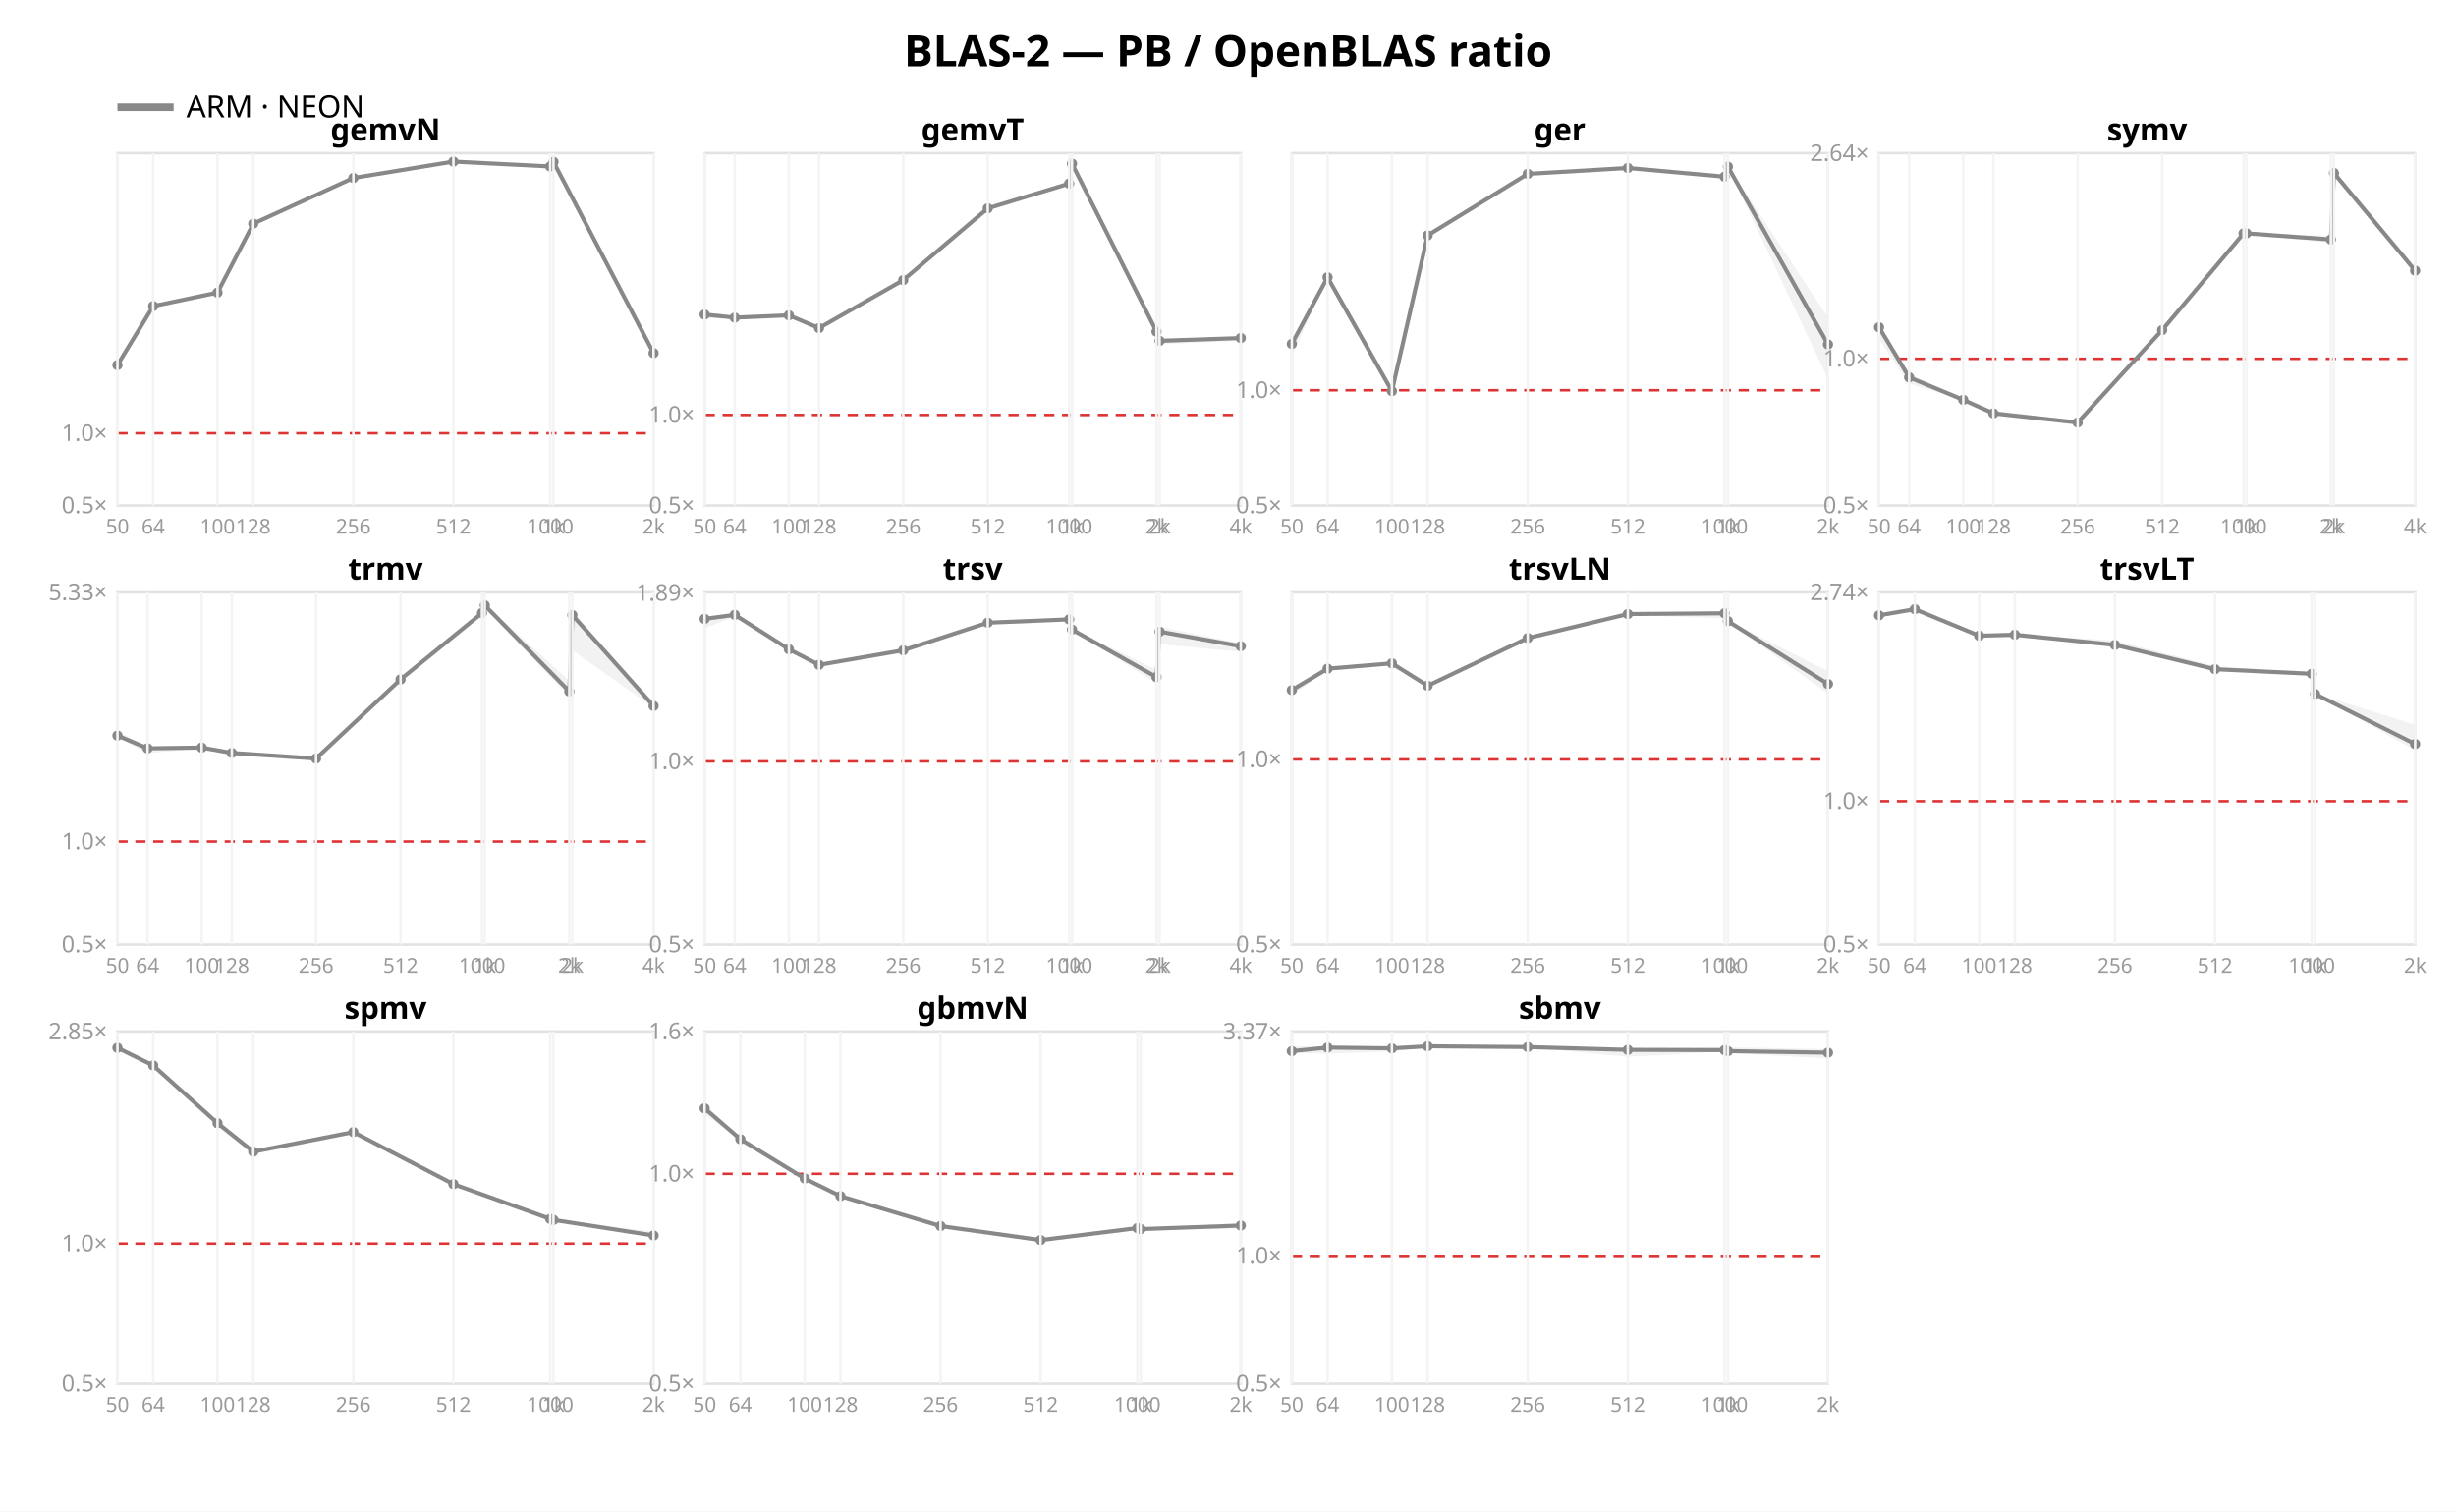
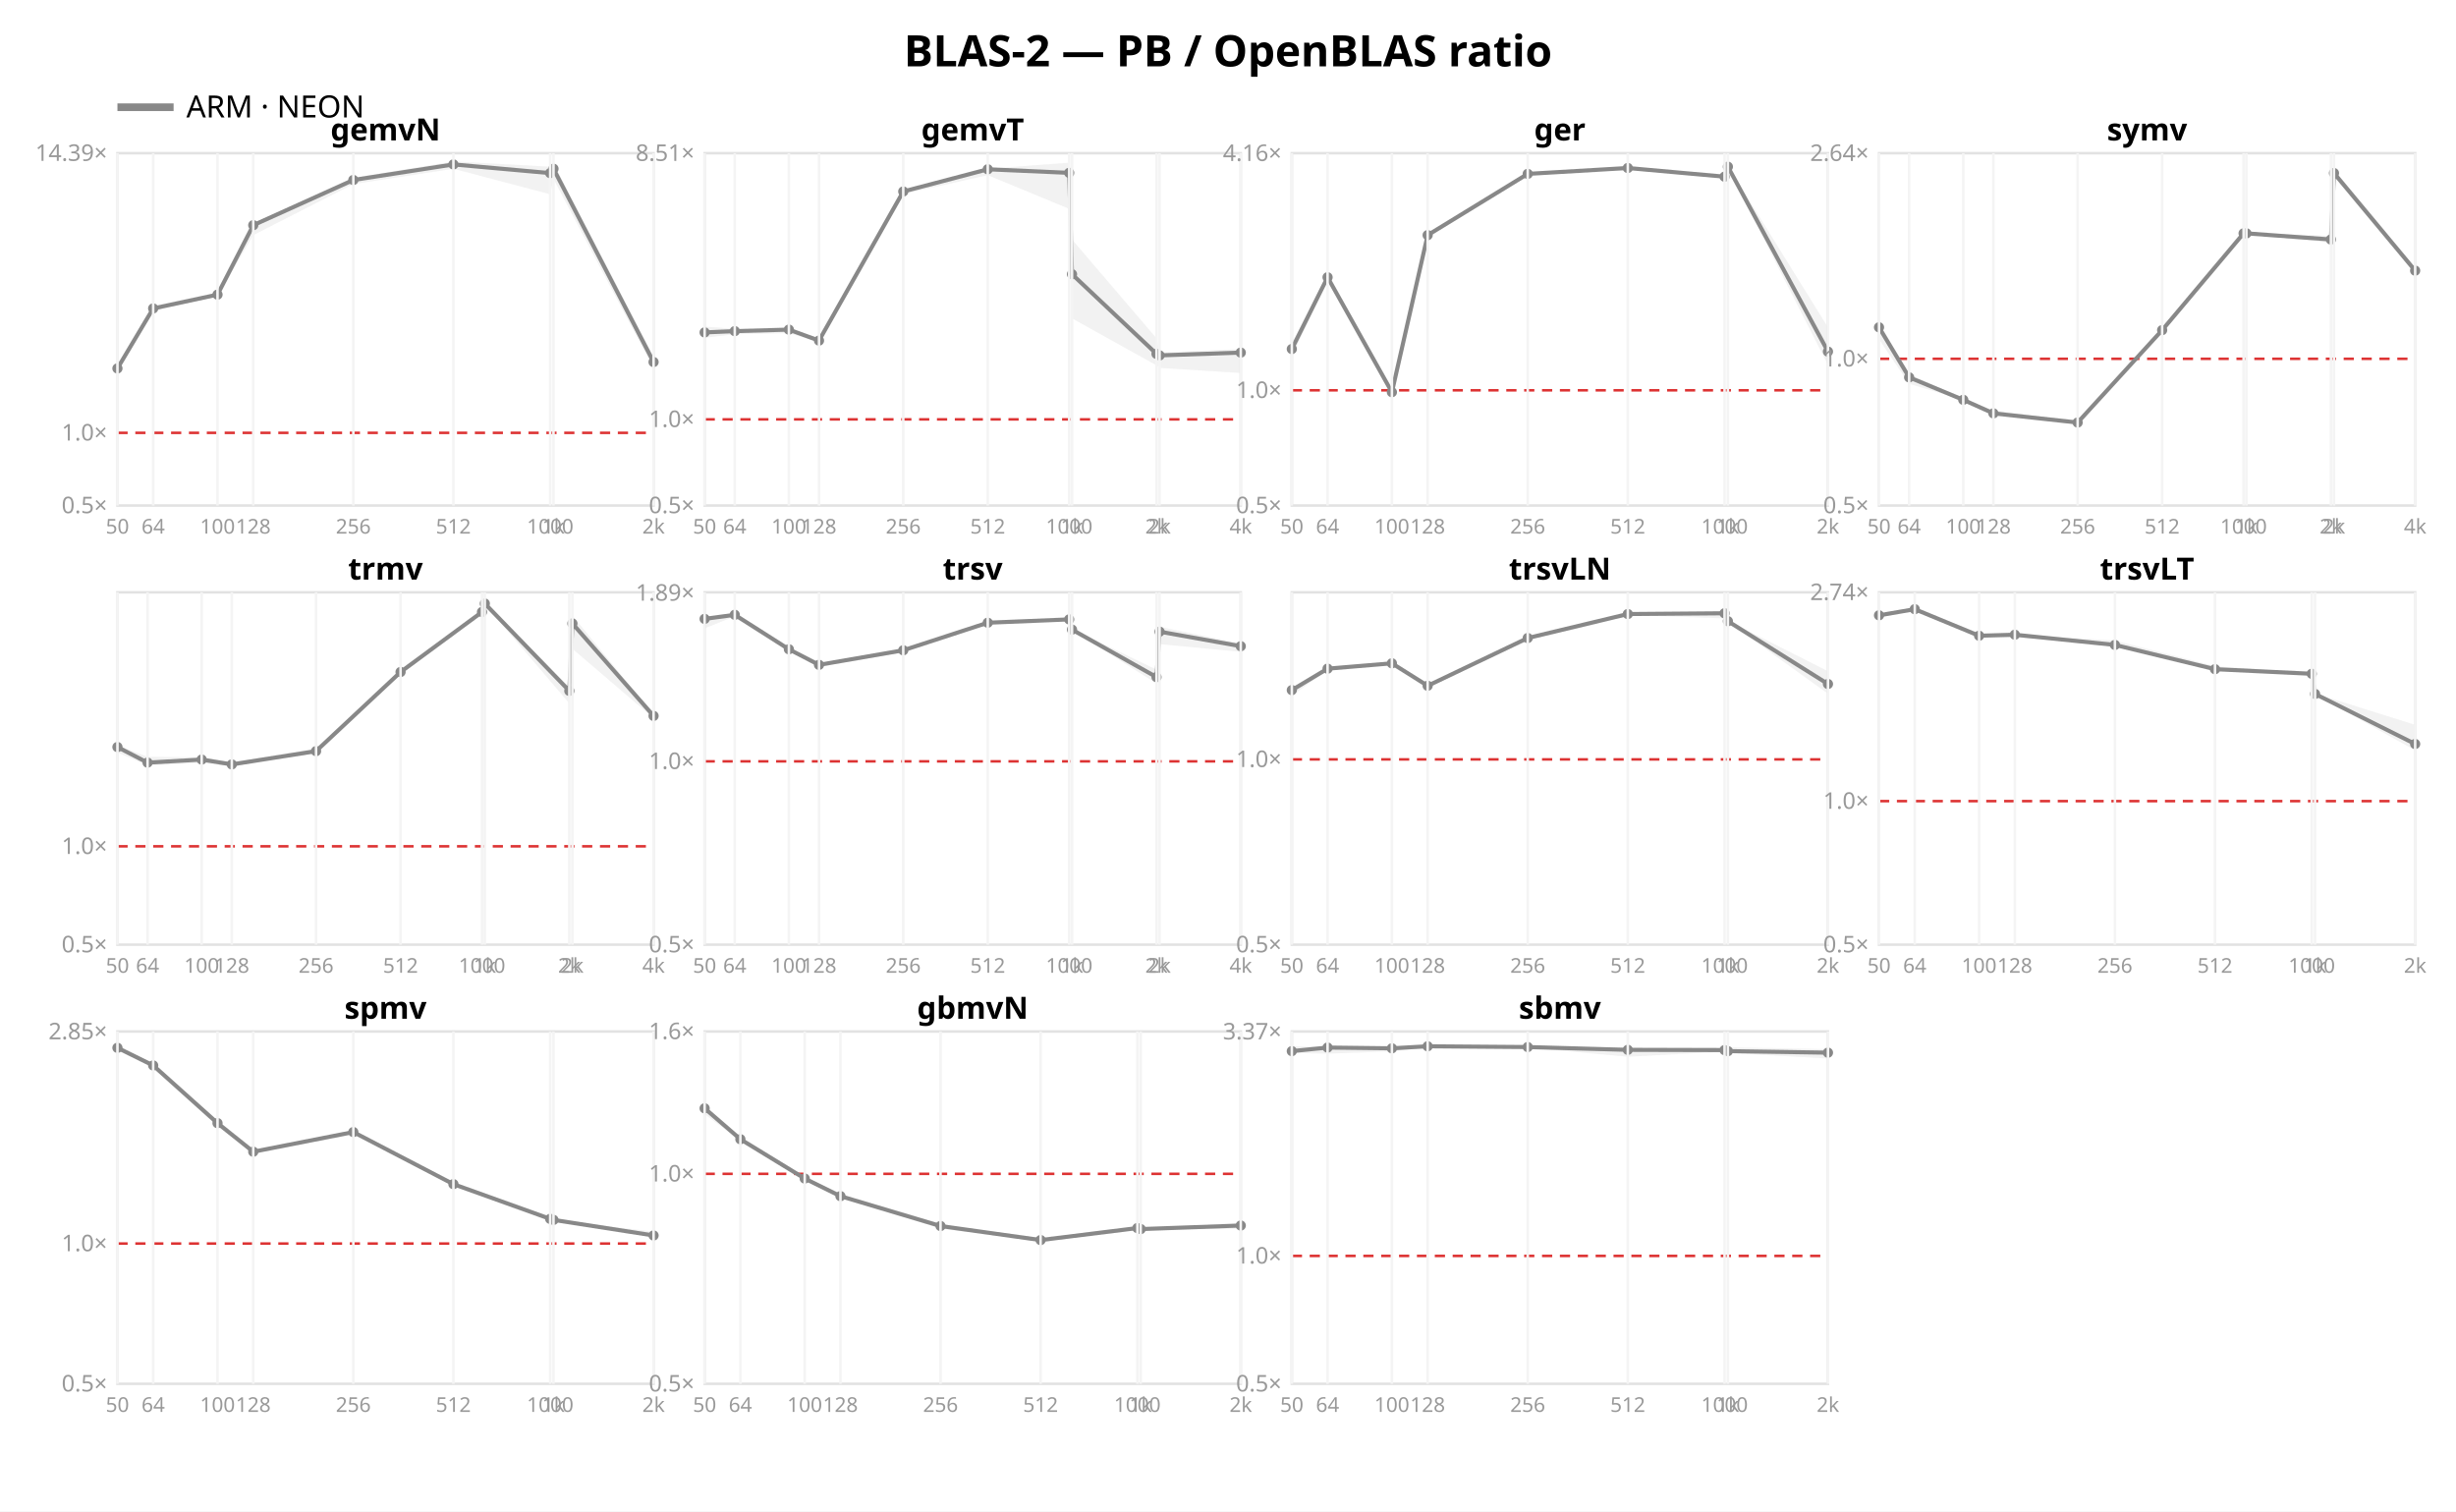
<svg xmlns="http://www.w3.org/2000/svg" width="962" height="592" font-family="sans-serif">
  <rect width="962" height="592" fill="white" />
  <text x="481.0" y="26" text-anchor="middle" font-size="17" font-weight="bold">BLAS-2 — PB / OpenBLAS ratio</text>
  <line x1="46" y1="42" x2="68" y2="42" stroke="#888888" stroke-width="3" />
  <text x="73" y="46" font-size="12">ARM · NEON</text>
  <rect x="46" y="60" width="210" height="138" fill="none" stroke="#e2e2e2" />
-   <line x1="46" y1="169.695" x2="256" y2="169.695" stroke="#d33" stroke-dasharray="4 3" />
+   <line x1="46" y1="169.53" x2="256" y2="169.53" stroke="#d33" stroke-dasharray="4 3" />
  <text x="42" y="201.0" text-anchor="end" font-size="9" fill="#999">0.5×</text>
-   <text x="42" y="172.695" text-anchor="end" font-size="9" fill="#999">1.0×</text>
-   <polygon points="46.0,142.6 60.0,119.8 85.2,114.5 99.2,87.4 138.4,69.6 177.6,63.1 215.5,65.0 216.8,63.2 256.0,137.0 256.0,140.0 216.8,64.1 215.5,65.6 177.6,63.7 138.4,69.9 99.2,87.8 85.2,114.7 60.0,120.1 46.0,143.1" fill="#888888" opacity="0.11" />
-   <polyline points="46.0,143.0 60.0,119.9 85.2,114.6 99.2,87.6 138.4,69.7 177.6,63.3 215.5,65.2 216.8,63.4 256.0,138.3" fill="none" stroke="#888888" stroke-width="1.6" />
-   <circle cx="46.0" cy="143.0" r="2" fill="#888888" />
-   <circle cx="60.0" cy="119.9" r="2" fill="#888888" />
-   <circle cx="85.2" cy="114.6" r="2" fill="#888888" />
-   <circle cx="99.2" cy="87.6" r="2" fill="#888888" />
-   <circle cx="138.4" cy="69.7" r="2" fill="#888888" />
-   <circle cx="177.6" cy="63.3" r="2" fill="#888888" />
-   <circle cx="215.5" cy="65.2" r="2" fill="#888888" />
-   <circle cx="216.8" cy="63.4" r="2" fill="#888888" />
-   <circle cx="256.0" cy="138.3" r="2" fill="#888888" />
+   <text x="42" y="172.53" text-anchor="end" font-size="9" fill="#999">1.0×</text>
+   <text x="42" y="63.007" text-anchor="end" font-size="9" fill="#999">14.39×</text>
+   <polygon points="46.0,143.5 60.0,120.2 85.2,114.9 99.2,87.5 138.4,69.6 177.6,63.2 215.5,65.3 216.8,64.0 256.0,139.6 256.0,144.3 216.8,70.1 215.5,76.1 177.6,66.1 138.4,72.1 99.2,92.1 85.2,116.0 60.0,121.9 46.0,145.3" fill="#888888" opacity="0.11" />
+   <polyline points="46.0,144.3 60.0,120.8 85.2,115.4 99.2,88.2 138.4,70.5 177.6,64.4 215.5,67.8 216.8,66.1 256.0,141.8" fill="none" stroke="#888888" stroke-width="1.6" />
+   <circle cx="46.0" cy="144.3" r="2" fill="#888888" />
+   <circle cx="60.0" cy="120.8" r="2" fill="#888888" />
+   <circle cx="85.2" cy="115.4" r="2" fill="#888888" />
+   <circle cx="99.2" cy="88.2" r="2" fill="#888888" />
+   <circle cx="138.4" cy="70.5" r="2" fill="#888888" />
+   <circle cx="177.6" cy="64.4" r="2" fill="#888888" />
+   <circle cx="215.5" cy="67.8" r="2" fill="#888888" />
+   <circle cx="216.8" cy="66.1" r="2" fill="#888888" />
+   <circle cx="256.0" cy="141.8" r="2" fill="#888888" />
  <text x="151.0" y="55" text-anchor="middle" font-size="12" font-weight="bold">gemvN</text>
  <line x1="46.0" y1="60" x2="46.0" y2="198" stroke="#f4f4f4" />
  <text x="46.0" y="209" text-anchor="middle" font-size="8" fill="#999">50</text>
  <line x1="60.0" y1="60" x2="60.0" y2="198" stroke="#f4f4f4" />
  <text x="60.0" y="209" text-anchor="middle" font-size="8" fill="#999">64</text>
  <line x1="85.2" y1="60" x2="85.2" y2="198" stroke="#f4f4f4" />
  <text x="85.2" y="209" text-anchor="middle" font-size="8" fill="#999">100</text>
  <line x1="99.2" y1="60" x2="99.2" y2="198" stroke="#f4f4f4" />
  <text x="99.2" y="209" text-anchor="middle" font-size="8" fill="#999">128</text>
  <line x1="138.4" y1="60" x2="138.4" y2="198" stroke="#f4f4f4" />
  <text x="138.4" y="209" text-anchor="middle" font-size="8" fill="#999">256</text>
  <line x1="177.6" y1="60" x2="177.6" y2="198" stroke="#f4f4f4" />
  <text x="177.6" y="209" text-anchor="middle" font-size="8" fill="#999">512</text>
  <line x1="215.5" y1="60" x2="215.5" y2="198" stroke="#f4f4f4" />
  <text x="215.5" y="209" text-anchor="middle" font-size="8" fill="#999">1000</text>
  <line x1="216.8" y1="60" x2="216.8" y2="198" stroke="#f4f4f4" />
  <text x="216.8" y="209" text-anchor="middle" font-size="8" fill="#999">1k</text>
  <line x1="256.0" y1="60" x2="256.0" y2="198" stroke="#f4f4f4" />
  <text x="256.0" y="209" text-anchor="middle" font-size="8" fill="#999">2k</text>
  <rect x="276" y="60" width="210" height="138" fill="none" stroke="#e2e2e2" />
-   <line x1="276" y1="162.519" x2="486" y2="162.519" stroke="#d33" stroke-dasharray="4 3" />
+   <line x1="276" y1="164.257" x2="486" y2="164.257" stroke="#d33" stroke-dasharray="4 3" />
  <text x="272" y="201.0" text-anchor="end" font-size="9" fill="#999">0.5×</text>
-   <text x="272" y="165.519" text-anchor="end" font-size="9" fill="#999">1.0×</text>
-   <polygon points="276.0,122.9 287.8,124.2 309.0,123.4 320.8,128.3 353.8,109.6 386.9,81.5 418.8,71.5 419.9,63.9 453.0,128.3 454.2,132.5 486.0,132.1 486.0,133.5 454.2,134.8 453.0,131.8 419.9,64.8 418.8,72.1 386.9,81.7 353.8,109.9 320.8,128.7 309.0,123.6 287.8,124.7 276.0,124.8" fill="#888888" opacity="0.11" />
-   <polyline points="276.0,123.2 287.8,124.4 309.0,123.5 320.8,128.5 353.8,109.7 386.9,81.6 418.8,71.9 419.9,64.1 453.0,129.9 454.2,133.5 486.0,132.4" fill="none" stroke="#888888" stroke-width="1.6" />
-   <circle cx="276.0" cy="123.2" r="2" fill="#888888" />
-   <circle cx="287.8" cy="124.4" r="2" fill="#888888" />
-   <circle cx="309.0" cy="123.5" r="2" fill="#888888" />
-   <circle cx="320.8" cy="128.5" r="2" fill="#888888" />
-   <circle cx="353.8" cy="109.7" r="2" fill="#888888" />
-   <circle cx="386.9" cy="81.6" r="2" fill="#888888" />
-   <circle cx="418.8" cy="71.9" r="2" fill="#888888" />
-   <circle cx="419.9" cy="64.1" r="2" fill="#888888" />
-   <circle cx="453.0" cy="129.9" r="2" fill="#888888" />
-   <circle cx="454.2" cy="133.5" r="2" fill="#888888" />
-   <circle cx="486.0" cy="132.4" r="2" fill="#888888" />
+   <text x="272" y="167.257" text-anchor="end" font-size="9" fill="#999">1.0×</text>
+   <text x="272" y="63.019" text-anchor="end" font-size="9" fill="#999">8.51×</text>
+   <polygon points="276.0,127.9 287.8,128.8 309.0,128.9 320.8,132.9 353.8,74.5 386.9,66.1 418.8,63.7 419.9,93.8 453.0,132.5 454.2,138.1 486.0,136.7 486.0,146.1 454.2,144.1 453.0,143.1 419.9,124.7 418.8,81.8 386.9,68.6 353.8,76.0 320.8,134.0 309.0,130.5 287.8,130.9 276.0,132.3" fill="#888888" opacity="0.11" />
+   <polyline points="276.0,130.2 287.8,129.7 309.0,129.1 320.8,133.4 353.8,75.0 386.9,66.3 418.8,67.7 419.9,107.4 453.0,138.6 454.2,139.2 486.0,138.1" fill="none" stroke="#888888" stroke-width="1.6" />
+   <circle cx="276.0" cy="130.2" r="2" fill="#888888" />
+   <circle cx="287.8" cy="129.7" r="2" fill="#888888" />
+   <circle cx="309.0" cy="129.1" r="2" fill="#888888" />
+   <circle cx="320.8" cy="133.4" r="2" fill="#888888" />
+   <circle cx="353.8" cy="75.0" r="2" fill="#888888" />
+   <circle cx="386.9" cy="66.3" r="2" fill="#888888" />
+   <circle cx="418.8" cy="67.7" r="2" fill="#888888" />
+   <circle cx="419.9" cy="107.4" r="2" fill="#888888" />
+   <circle cx="453.0" cy="138.6" r="2" fill="#888888" />
+   <circle cx="454.2" cy="139.2" r="2" fill="#888888" />
+   <circle cx="486.0" cy="138.1" r="2" fill="#888888" />
  <text x="381.0" y="55" text-anchor="middle" font-size="12" font-weight="bold">gemvT</text>
  <line x1="276.0" y1="60" x2="276.0" y2="198" stroke="#f4f4f4" />
  <text x="276.0" y="209" text-anchor="middle" font-size="8" fill="#999">50</text>
  <line x1="287.8" y1="60" x2="287.8" y2="198" stroke="#f4f4f4" />
  <text x="287.8" y="209" text-anchor="middle" font-size="8" fill="#999">64</text>
  <line x1="309.0" y1="60" x2="309.0" y2="198" stroke="#f4f4f4" />
  <text x="309.0" y="209" text-anchor="middle" font-size="8" fill="#999">100</text>
  <line x1="320.8" y1="60" x2="320.8" y2="198" stroke="#f4f4f4" />
  <text x="320.8" y="209" text-anchor="middle" font-size="8" fill="#999">128</text>
  <line x1="353.8" y1="60" x2="353.8" y2="198" stroke="#f4f4f4" />
  <text x="353.8" y="209" text-anchor="middle" font-size="8" fill="#999">256</text>
  <line x1="386.9" y1="60" x2="386.9" y2="198" stroke="#f4f4f4" />
  <text x="386.9" y="209" text-anchor="middle" font-size="8" fill="#999">512</text>
  <line x1="418.8" y1="60" x2="418.8" y2="198" stroke="#f4f4f4" />
  <text x="418.8" y="209" text-anchor="middle" font-size="8" fill="#999">1000</text>
  <line x1="419.9" y1="60" x2="419.9" y2="198" stroke="#f4f4f4" />
  <text x="419.9" y="209" text-anchor="middle" font-size="8" fill="#999">1k</text>
  <line x1="453.0" y1="60" x2="453.0" y2="198" stroke="#f4f4f4" />
  <text x="453.0" y="209" text-anchor="middle" font-size="8" fill="#999">2k</text>
  <line x1="454.2" y1="60" x2="454.2" y2="198" stroke="#f4f4f4" />
  <text x="454.2" y="209" text-anchor="middle" font-size="8" fill="#999">2k</text>
  <line x1="486.0" y1="60" x2="486.0" y2="198" stroke="#f4f4f4" />
  <text x="486.0" y="209" text-anchor="middle" font-size="8" fill="#999">4k</text>
  <rect x="506" y="60" width="210" height="138" fill="none" stroke="#e2e2e2" />
-   <line x1="506" y1="152.849" x2="716" y2="152.849" stroke="#d33" stroke-dasharray="4 3" />
+   <line x1="506" y1="152.87" x2="716" y2="152.87" stroke="#d33" stroke-dasharray="4 3" />
  <text x="502" y="201.0" text-anchor="end" font-size="9" fill="#999">0.5×</text>
-   <text x="502" y="155.849" text-anchor="end" font-size="9" fill="#999">1.0×</text>
-   <polygon points="506.0,134.3 520.0,108.1 545.2,152.4 559.2,91.7 598.4,67.9 637.6,65.6 675.5,69.0 676.8,65.0 716.0,124.4 716.0,148.4 676.8,65.5 675.5,69.6 637.6,66.2 598.4,68.3 559.2,92.7 545.2,153.7 520.0,109.1 506.0,139.3" fill="#888888" opacity="0.11" />
-   <polyline points="506.0,134.7 520.0,108.6 545.2,153.2 559.2,92.2 598.4,68.1 637.6,65.8 675.5,69.2 676.8,65.3 716.0,134.9" fill="none" stroke="#888888" stroke-width="1.6" />
-   <circle cx="506.0" cy="134.7" r="2" fill="#888888" />
+   <text x="502" y="155.87" text-anchor="end" font-size="9" fill="#999">1.0×</text>
+   <text x="502" y="63.057" text-anchor="end" font-size="9" fill="#999">4.16×</text>
+   <polygon points="506.0,134.2 520.0,108.1 545.2,152.5 559.2,91.7 598.4,68.0 637.6,65.7 675.5,69.0 676.8,65.0 716.0,128.2 716.0,142.9 676.8,66.1 675.5,69.8 637.6,66.5 598.4,68.2 559.2,92.5 545.2,154.6 520.0,109.1 506.0,139.8" fill="#888888" opacity="0.11" />
+   <polyline points="506.0,136.7 520.0,108.6 545.2,153.6 559.2,92.1 598.4,68.1 637.6,65.8 675.5,69.2 676.8,65.3 716.0,137.7" fill="none" stroke="#888888" stroke-width="1.6" />
+   <circle cx="506.0" cy="136.7" r="2" fill="#888888" />
  <circle cx="520.0" cy="108.6" r="2" fill="#888888" />
-   <circle cx="545.2" cy="153.2" r="2" fill="#888888" />
-   <circle cx="559.2" cy="92.2" r="2" fill="#888888" />
+   <circle cx="545.2" cy="153.6" r="2" fill="#888888" />
+   <circle cx="559.2" cy="92.1" r="2" fill="#888888" />
  <circle cx="598.4" cy="68.1" r="2" fill="#888888" />
  <circle cx="637.6" cy="65.8" r="2" fill="#888888" />
  <circle cx="675.5" cy="69.2" r="2" fill="#888888" />
  <circle cx="676.8" cy="65.3" r="2" fill="#888888" />
-   <circle cx="716.0" cy="134.9" r="2" fill="#888888" />
+   <circle cx="716.0" cy="137.7" r="2" fill="#888888" />
  <text x="611.0" y="55" text-anchor="middle" font-size="12" font-weight="bold">ger</text>
  <line x1="506.0" y1="60" x2="506.0" y2="198" stroke="#f4f4f4" />
  <text x="506.0" y="209" text-anchor="middle" font-size="8" fill="#999">50</text>
  <line x1="520.0" y1="60" x2="520.0" y2="198" stroke="#f4f4f4" />
  <text x="520.0" y="209" text-anchor="middle" font-size="8" fill="#999">64</text>
  <line x1="545.2" y1="60" x2="545.2" y2="198" stroke="#f4f4f4" />
  <text x="545.2" y="209" text-anchor="middle" font-size="8" fill="#999">100</text>
  <line x1="559.2" y1="60" x2="559.2" y2="198" stroke="#f4f4f4" />
  <text x="559.2" y="209" text-anchor="middle" font-size="8" fill="#999">128</text>
  <line x1="598.4" y1="60" x2="598.4" y2="198" stroke="#f4f4f4" />
  <text x="598.4" y="209" text-anchor="middle" font-size="8" fill="#999">256</text>
  <line x1="637.6" y1="60" x2="637.6" y2="198" stroke="#f4f4f4" />
  <text x="637.6" y="209" text-anchor="middle" font-size="8" fill="#999">512</text>
  <line x1="675.5" y1="60" x2="675.5" y2="198" stroke="#f4f4f4" />
  <text x="675.5" y="209" text-anchor="middle" font-size="8" fill="#999">1000</text>
  <line x1="676.8" y1="60" x2="676.8" y2="198" stroke="#f4f4f4" />
  <text x="676.8" y="209" text-anchor="middle" font-size="8" fill="#999">1k</text>
  <line x1="716.0" y1="60" x2="716.0" y2="198" stroke="#f4f4f4" />
  <text x="716.0" y="209" text-anchor="middle" font-size="8" fill="#999">2k</text>
  <rect x="736" y="60" width="210" height="138" fill="none" stroke="#e2e2e2" />
  <line x1="736" y1="140.53" x2="946" y2="140.53" stroke="#d33" stroke-dasharray="4 3" />
  <text x="732" y="201.0" text-anchor="end" font-size="9" fill="#999">0.5×</text>
  <text x="732" y="143.53" text-anchor="end" font-size="9" fill="#999">1.0×</text>
  <text x="732" y="63.04" text-anchor="end" font-size="9" fill="#999">2.64×</text>
  <polygon points="736.0,128.0 747.8,146.4 769.0,156.3 780.8,160.7 813.8,165.1 846.9,129.0 878.8,91.0 879.9,91.1 913.0,92.4 914.2,66.4 946.0,104.8 946.0,106.5 914.2,68.8 913.0,95.1 879.9,91.7 878.8,91.9 846.9,129.6 813.8,165.6 780.8,162.3 769.0,156.7 747.8,150.3 736.0,132.9" fill="#888888" opacity="0.11" />
  <polyline points="736.0,128.2 747.8,147.8 769.0,156.6 780.8,161.9 813.8,165.5 846.9,129.3 878.8,91.4 879.9,91.4 913.0,93.8 914.2,67.8 946.0,106.0" fill="none" stroke="#888888" stroke-width="1.6" />
  <circle cx="736.0" cy="128.2" r="2" fill="#888888" />
  <circle cx="747.8" cy="147.8" r="2" fill="#888888" />
  <circle cx="769.0" cy="156.6" r="2" fill="#888888" />
  <circle cx="780.8" cy="161.9" r="2" fill="#888888" />
  <circle cx="813.8" cy="165.5" r="2" fill="#888888" />
  <circle cx="846.9" cy="129.3" r="2" fill="#888888" />
  <circle cx="878.8" cy="91.4" r="2" fill="#888888" />
  <circle cx="879.9" cy="91.4" r="2" fill="#888888" />
  <circle cx="913.0" cy="93.8" r="2" fill="#888888" />
  <circle cx="914.2" cy="67.8" r="2" fill="#888888" />
  <circle cx="946.0" cy="106.0" r="2" fill="#888888" />
  <text x="841.0" y="55" text-anchor="middle" font-size="12" font-weight="bold">symv</text>
  <line x1="736.0" y1="60" x2="736.0" y2="198" stroke="#f4f4f4" />
  <text x="736.0" y="209" text-anchor="middle" font-size="8" fill="#999">50</text>
  <line x1="747.8" y1="60" x2="747.8" y2="198" stroke="#f4f4f4" />
  <text x="747.8" y="209" text-anchor="middle" font-size="8" fill="#999">64</text>
  <line x1="769.0" y1="60" x2="769.0" y2="198" stroke="#f4f4f4" />
  <text x="769.0" y="209" text-anchor="middle" font-size="8" fill="#999">100</text>
  <line x1="780.8" y1="60" x2="780.8" y2="198" stroke="#f4f4f4" />
  <text x="780.8" y="209" text-anchor="middle" font-size="8" fill="#999">128</text>
  <line x1="813.8" y1="60" x2="813.8" y2="198" stroke="#f4f4f4" />
  <text x="813.8" y="209" text-anchor="middle" font-size="8" fill="#999">256</text>
  <line x1="846.9" y1="60" x2="846.9" y2="198" stroke="#f4f4f4" />
  <text x="846.9" y="209" text-anchor="middle" font-size="8" fill="#999">512</text>
  <line x1="878.8" y1="60" x2="878.8" y2="198" stroke="#f4f4f4" />
  <text x="878.8" y="209" text-anchor="middle" font-size="8" fill="#999">1000</text>
  <line x1="879.9" y1="60" x2="879.9" y2="198" stroke="#f4f4f4" />
  <text x="879.9" y="209" text-anchor="middle" font-size="8" fill="#999">1k</text>
  <line x1="913.0" y1="60" x2="913.0" y2="198" stroke="#f4f4f4" />
  <text x="913.0" y="209" text-anchor="middle" font-size="8" fill="#999">2k</text>
  <line x1="914.2" y1="60" x2="914.2" y2="198" stroke="#f4f4f4" />
  <text x="914.2" y="209" text-anchor="middle" font-size="8" fill="#999">2k</text>
  <line x1="946.0" y1="60" x2="946.0" y2="198" stroke="#f4f4f4" />
  <text x="946.0" y="209" text-anchor="middle" font-size="8" fill="#999">4k</text>
  <rect x="46" y="232" width="210" height="138" fill="none" stroke="#e2e2e2" />
-   <line x1="46" y1="329.593" x2="256" y2="329.593" stroke="#d33" stroke-dasharray="4 3" />
+   <line x1="46" y1="331.475" x2="256" y2="331.475" stroke="#d33" stroke-dasharray="4 3" />
  <text x="42" y="373.0" text-anchor="end" font-size="9" fill="#999">0.5×</text>
-   <text x="42" y="332.593" text-anchor="end" font-size="9" fill="#999">1.0×</text>
-   <text x="42" y="235.044" text-anchor="end" font-size="9" fill="#999">5.33×</text>
-   <polygon points="46.0,286.4 57.8,292.3 79.0,292.1 90.8,294.2 123.8,296.9 156.9,265.7 188.8,239.5 189.9,236.5 223.0,266.7 224.2,239.8 256.0,275.8 256.0,277.2 224.2,254.7 223.0,272.8 189.9,238.4 188.8,240.3 156.9,266.2 123.8,297.4 90.8,295.4 79.0,293.1 57.8,295.0 46.0,288.7" fill="#888888" opacity="0.11" />
-   <polyline points="46.0,288.1 57.8,293.1 79.0,292.8 90.8,294.9 123.8,297.1 156.9,266.1 188.8,240.1 189.9,237.1 223.0,270.8 224.2,240.9 256.0,276.5" fill="none" stroke="#888888" stroke-width="1.6" />
-   <circle cx="46.0" cy="288.1" r="2" fill="#888888" />
-   <circle cx="57.8" cy="293.1" r="2" fill="#888888" />
-   <circle cx="79.0" cy="292.8" r="2" fill="#888888" />
-   <circle cx="90.8" cy="294.9" r="2" fill="#888888" />
-   <circle cx="123.8" cy="297.1" r="2" fill="#888888" />
-   <circle cx="156.9" cy="266.1" r="2" fill="#888888" />
-   <circle cx="188.8" cy="240.1" r="2" fill="#888888" />
-   <circle cx="189.9" cy="237.1" r="2" fill="#888888" />
-   <circle cx="223.0" cy="270.8" r="2" fill="#888888" />
-   <circle cx="224.2" cy="240.9" r="2" fill="#888888" />
-   <circle cx="256.0" cy="276.5" r="2" fill="#888888" />
+   <text x="42" y="334.475" text-anchor="end" font-size="9" fill="#999">1.0×</text>
+   <polygon points="46.0,291.9 57.8,296.4 79.0,296.6 90.8,298.6 123.8,293.1 156.9,263.2 188.8,239.5 189.9,236.3 223.0,269.1 224.2,241.1 256.0,279.8 256.0,281.3 224.2,254.1 223.0,275.5 189.9,236.7 188.8,240.0 156.9,264.1 123.8,294.4 90.8,300.2 79.0,298.8 57.8,299.8 46.0,294.7" fill="#888888" opacity="0.11" />
+   <polyline points="46.0,292.6 57.8,298.7 79.0,297.5 90.8,299.4 123.8,294.2 156.9,263.2 188.8,239.7 189.9,236.4 223.0,270.6 224.2,244.2 256.0,280.4" fill="none" stroke="#888888" stroke-width="1.6" />
+   <circle cx="46.0" cy="292.6" r="2" fill="#888888" />
+   <circle cx="57.8" cy="298.7" r="2" fill="#888888" />
+   <circle cx="79.0" cy="297.5" r="2" fill="#888888" />
+   <circle cx="90.8" cy="299.4" r="2" fill="#888888" />
+   <circle cx="123.8" cy="294.2" r="2" fill="#888888" />
+   <circle cx="156.9" cy="263.2" r="2" fill="#888888" />
+   <circle cx="188.8" cy="239.7" r="2" fill="#888888" />
+   <circle cx="189.9" cy="236.4" r="2" fill="#888888" />
+   <circle cx="223.0" cy="270.6" r="2" fill="#888888" />
+   <circle cx="224.2" cy="244.2" r="2" fill="#888888" />
+   <circle cx="256.0" cy="280.4" r="2" fill="#888888" />
  <text x="151.0" y="227" text-anchor="middle" font-size="12" font-weight="bold">trmv</text>
  <line x1="46.0" y1="232" x2="46.0" y2="370" stroke="#f4f4f4" />
  <text x="46.0" y="381" text-anchor="middle" font-size="8" fill="#999">50</text>
  <line x1="57.8" y1="232" x2="57.8" y2="370" stroke="#f4f4f4" />
  <text x="57.8" y="381" text-anchor="middle" font-size="8" fill="#999">64</text>
  <line x1="79.0" y1="232" x2="79.0" y2="370" stroke="#f4f4f4" />
  <text x="79.0" y="381" text-anchor="middle" font-size="8" fill="#999">100</text>
  <line x1="90.8" y1="232" x2="90.8" y2="370" stroke="#f4f4f4" />
  <text x="90.8" y="381" text-anchor="middle" font-size="8" fill="#999">128</text>
  <line x1="123.8" y1="232" x2="123.8" y2="370" stroke="#f4f4f4" />
  <text x="123.8" y="381" text-anchor="middle" font-size="8" fill="#999">256</text>
  <line x1="156.9" y1="232" x2="156.9" y2="370" stroke="#f4f4f4" />
  <text x="156.9" y="381" text-anchor="middle" font-size="8" fill="#999">512</text>
  <line x1="188.8" y1="232" x2="188.8" y2="370" stroke="#f4f4f4" />
  <text x="188.8" y="381" text-anchor="middle" font-size="8" fill="#999">1000</text>
  <line x1="189.9" y1="232" x2="189.9" y2="370" stroke="#f4f4f4" />
  <text x="189.9" y="381" text-anchor="middle" font-size="8" fill="#999">1k</text>
  <line x1="223.0" y1="232" x2="223.0" y2="370" stroke="#f4f4f4" />
  <text x="223.0" y="381" text-anchor="middle" font-size="8" fill="#999">2k</text>
  <line x1="224.2" y1="232" x2="224.2" y2="370" stroke="#f4f4f4" />
  <text x="224.2" y="381" text-anchor="middle" font-size="8" fill="#999">2k</text>
  <line x1="256.0" y1="232" x2="256.0" y2="370" stroke="#f4f4f4" />
  <text x="256.0" y="381" text-anchor="middle" font-size="8" fill="#999">4k</text>
  <rect x="276" y="232" width="210" height="138" fill="none" stroke="#e2e2e2" />
  <line x1="276" y1="298.201" x2="486" y2="298.201" stroke="#d33" stroke-dasharray="4 3" />
  <text x="272" y="373.0" text-anchor="end" font-size="9" fill="#999">0.5×</text>
  <text x="272" y="301.201" text-anchor="end" font-size="9" fill="#999">1.0×</text>
  <text x="272" y="235.261" text-anchor="end" font-size="9" fill="#999">1.89×</text>
  <polygon points="276.0,241.9 287.8,240.0 309.0,254.0 320.8,259.8 353.8,254.2 386.9,243.6 418.8,242.4 419.9,246.3 453.0,262.3 454.2,245.5 486.0,252.0 486.0,255.3 454.2,252.3 453.0,267.7 419.9,246.8 418.8,242.9 386.9,244.1 353.8,255.3 320.8,261.1 309.0,254.6 287.8,241.4 276.0,246.1" fill="#888888" opacity="0.11" />
  <polyline points="276.0,242.4 287.8,240.8 309.0,254.3 320.8,260.4 353.8,254.7 386.9,243.9 418.8,242.6 419.9,246.6 453.0,265.2 454.2,247.4 486.0,253.1" fill="none" stroke="#888888" stroke-width="1.6" />
  <circle cx="276.0" cy="242.4" r="2" fill="#888888" />
  <circle cx="287.8" cy="240.8" r="2" fill="#888888" />
  <circle cx="309.0" cy="254.3" r="2" fill="#888888" />
  <circle cx="320.8" cy="260.4" r="2" fill="#888888" />
  <circle cx="353.8" cy="254.7" r="2" fill="#888888" />
  <circle cx="386.9" cy="243.9" r="2" fill="#888888" />
  <circle cx="418.8" cy="242.6" r="2" fill="#888888" />
  <circle cx="419.9" cy="246.6" r="2" fill="#888888" />
  <circle cx="453.0" cy="265.2" r="2" fill="#888888" />
  <circle cx="454.2" cy="247.4" r="2" fill="#888888" />
  <circle cx="486.0" cy="253.1" r="2" fill="#888888" />
  <text x="381.0" y="227" text-anchor="middle" font-size="12" font-weight="bold">trsv</text>
  <line x1="276.0" y1="232" x2="276.0" y2="370" stroke="#f4f4f4" />
  <text x="276.0" y="381" text-anchor="middle" font-size="8" fill="#999">50</text>
  <line x1="287.8" y1="232" x2="287.8" y2="370" stroke="#f4f4f4" />
  <text x="287.8" y="381" text-anchor="middle" font-size="8" fill="#999">64</text>
  <line x1="309.0" y1="232" x2="309.0" y2="370" stroke="#f4f4f4" />
  <text x="309.0" y="381" text-anchor="middle" font-size="8" fill="#999">100</text>
  <line x1="320.8" y1="232" x2="320.8" y2="370" stroke="#f4f4f4" />
  <text x="320.8" y="381" text-anchor="middle" font-size="8" fill="#999">128</text>
  <line x1="353.8" y1="232" x2="353.8" y2="370" stroke="#f4f4f4" />
  <text x="353.8" y="381" text-anchor="middle" font-size="8" fill="#999">256</text>
  <line x1="386.9" y1="232" x2="386.9" y2="370" stroke="#f4f4f4" />
  <text x="386.9" y="381" text-anchor="middle" font-size="8" fill="#999">512</text>
  <line x1="418.8" y1="232" x2="418.8" y2="370" stroke="#f4f4f4" />
  <text x="418.8" y="381" text-anchor="middle" font-size="8" fill="#999">1000</text>
  <line x1="419.9" y1="232" x2="419.9" y2="370" stroke="#f4f4f4" />
  <text x="419.9" y="381" text-anchor="middle" font-size="8" fill="#999">1k</text>
  <line x1="453.0" y1="232" x2="453.0" y2="370" stroke="#f4f4f4" />
  <text x="453.0" y="381" text-anchor="middle" font-size="8" fill="#999">2k</text>
  <line x1="454.2" y1="232" x2="454.2" y2="370" stroke="#f4f4f4" />
  <text x="454.2" y="381" text-anchor="middle" font-size="8" fill="#999">2k</text>
  <line x1="486.0" y1="232" x2="486.0" y2="370" stroke="#f4f4f4" />
  <text x="486.0" y="381" text-anchor="middle" font-size="8" fill="#999">4k</text>
  <rect x="506" y="232" width="210" height="138" fill="none" stroke="#e2e2e2" />
  <line x1="506" y1="297.433" x2="716" y2="297.433" stroke="#d33" stroke-dasharray="4 3" />
  <text x="502" y="373.0" text-anchor="end" font-size="9" fill="#999">0.5×</text>
  <text x="502" y="300.433" text-anchor="end" font-size="9" fill="#999">1.0×</text>
  <polygon points="506.0,269.8 520.0,261.6 545.2,259.4 559.2,268.3 598.4,249.6 637.6,240.3 675.5,240.1 676.8,243.1 716.0,262.9 716.0,271.7 676.8,243.5 675.5,242.2 637.6,240.9 598.4,250.2 559.2,269.5 545.2,260.0 520.0,262.4 506.0,272.5" fill="#888888" opacity="0.11" />
  <polyline points="506.0,270.3 520.0,261.9 545.2,259.8 559.2,268.6 598.4,249.9 637.6,240.5 675.5,240.2 676.8,243.3 716.0,267.9" fill="none" stroke="#888888" stroke-width="1.6" />
  <circle cx="506.0" cy="270.3" r="2" fill="#888888" />
  <circle cx="520.0" cy="261.9" r="2" fill="#888888" />
  <circle cx="545.2" cy="259.8" r="2" fill="#888888" />
  <circle cx="559.2" cy="268.6" r="2" fill="#888888" />
  <circle cx="598.4" cy="249.9" r="2" fill="#888888" />
  <circle cx="637.6" cy="240.5" r="2" fill="#888888" />
  <circle cx="675.5" cy="240.2" r="2" fill="#888888" />
  <circle cx="676.8" cy="243.3" r="2" fill="#888888" />
  <circle cx="716.0" cy="267.9" r="2" fill="#888888" />
  <text x="611.0" y="227" text-anchor="middle" font-size="12" font-weight="bold">trsvLN</text>
  <line x1="506.0" y1="232" x2="506.0" y2="370" stroke="#f4f4f4" />
  <text x="506.0" y="381" text-anchor="middle" font-size="8" fill="#999">50</text>
  <line x1="520.0" y1="232" x2="520.0" y2="370" stroke="#f4f4f4" />
  <text x="520.0" y="381" text-anchor="middle" font-size="8" fill="#999">64</text>
  <line x1="545.2" y1="232" x2="545.2" y2="370" stroke="#f4f4f4" />
  <text x="545.2" y="381" text-anchor="middle" font-size="8" fill="#999">100</text>
  <line x1="559.2" y1="232" x2="559.2" y2="370" stroke="#f4f4f4" />
  <text x="559.2" y="381" text-anchor="middle" font-size="8" fill="#999">128</text>
  <line x1="598.4" y1="232" x2="598.4" y2="370" stroke="#f4f4f4" />
  <text x="598.4" y="381" text-anchor="middle" font-size="8" fill="#999">256</text>
  <line x1="637.6" y1="232" x2="637.6" y2="370" stroke="#f4f4f4" />
  <text x="637.6" y="381" text-anchor="middle" font-size="8" fill="#999">512</text>
  <line x1="675.5" y1="232" x2="675.5" y2="370" stroke="#f4f4f4" />
  <text x="675.5" y="381" text-anchor="middle" font-size="8" fill="#999">1000</text>
  <line x1="676.8" y1="232" x2="676.8" y2="370" stroke="#f4f4f4" />
  <text x="676.8" y="381" text-anchor="middle" font-size="8" fill="#999">1k</text>
  <line x1="716.0" y1="232" x2="716.0" y2="370" stroke="#f4f4f4" />
  <text x="716.0" y="381" text-anchor="middle" font-size="8" fill="#999">2k</text>
  <rect x="736" y="232" width="210" height="138" fill="none" stroke="#e2e2e2" />
  <line x1="736" y1="313.778" x2="946" y2="313.778" stroke="#d33" stroke-dasharray="4 3" />
  <text x="732" y="373.0" text-anchor="end" font-size="9" fill="#999">0.5×</text>
  <text x="732" y="316.778" text-anchor="end" font-size="9" fill="#999">1.0×</text>
  <text x="732" y="235.022" text-anchor="end" font-size="9" fill="#999">2.74×</text>
  <polygon points="736.0,240.6 750.0,238.2 775.2,248.5 789.2,248.4 828.4,250.9 867.6,260.9 905.5,263.7 906.8,271.6 946.0,283.9 946.0,293.9 906.8,272.0 905.5,264.0 867.6,262.2 828.4,252.8 789.2,249.6 775.2,249.6 750.0,239.2 736.0,241.3" fill="#888888" opacity="0.11" />
  <polyline points="736.0,241.0 750.0,238.6 775.2,249.0 789.2,248.6 828.4,252.6 867.6,262.1 905.5,263.9 906.8,271.8 946.0,291.4" fill="none" stroke="#888888" stroke-width="1.6" />
  <circle cx="736.0" cy="241.0" r="2" fill="#888888" />
  <circle cx="750.0" cy="238.6" r="2" fill="#888888" />
  <circle cx="775.2" cy="249.0" r="2" fill="#888888" />
  <circle cx="789.2" cy="248.6" r="2" fill="#888888" />
  <circle cx="828.4" cy="252.6" r="2" fill="#888888" />
  <circle cx="867.6" cy="262.1" r="2" fill="#888888" />
  <circle cx="905.5" cy="263.9" r="2" fill="#888888" />
  <circle cx="906.8" cy="271.8" r="2" fill="#888888" />
  <circle cx="946.0" cy="291.4" r="2" fill="#888888" />
  <text x="841.0" y="227" text-anchor="middle" font-size="12" font-weight="bold">trsvLT</text>
  <line x1="736.0" y1="232" x2="736.0" y2="370" stroke="#f4f4f4" />
  <text x="736.0" y="381" text-anchor="middle" font-size="8" fill="#999">50</text>
  <line x1="750.0" y1="232" x2="750.0" y2="370" stroke="#f4f4f4" />
  <text x="750.0" y="381" text-anchor="middle" font-size="8" fill="#999">64</text>
  <line x1="775.2" y1="232" x2="775.2" y2="370" stroke="#f4f4f4" />
  <text x="775.2" y="381" text-anchor="middle" font-size="8" fill="#999">100</text>
  <line x1="789.2" y1="232" x2="789.2" y2="370" stroke="#f4f4f4" />
  <text x="789.2" y="381" text-anchor="middle" font-size="8" fill="#999">128</text>
  <line x1="828.4" y1="232" x2="828.4" y2="370" stroke="#f4f4f4" />
  <text x="828.4" y="381" text-anchor="middle" font-size="8" fill="#999">256</text>
  <line x1="867.6" y1="232" x2="867.6" y2="370" stroke="#f4f4f4" />
  <text x="867.6" y="381" text-anchor="middle" font-size="8" fill="#999">512</text>
  <line x1="905.5" y1="232" x2="905.5" y2="370" stroke="#f4f4f4" />
  <text x="905.5" y="381" text-anchor="middle" font-size="8" fill="#999">1000</text>
  <line x1="906.8" y1="232" x2="906.8" y2="370" stroke="#f4f4f4" />
  <text x="906.8" y="381" text-anchor="middle" font-size="8" fill="#999">1k</text>
  <line x1="946.0" y1="232" x2="946.0" y2="370" stroke="#f4f4f4" />
  <text x="946.0" y="381" text-anchor="middle" font-size="8" fill="#999">2k</text>
  <rect x="46" y="404" width="210" height="138" fill="none" stroke="#e2e2e2" />
  <line x1="46" y1="487.066" x2="256" y2="487.066" stroke="#d33" stroke-dasharray="4 3" />
  <text x="42" y="545.0" text-anchor="end" font-size="9" fill="#999">0.5×</text>
  <text x="42" y="490.066" text-anchor="end" font-size="9" fill="#999">1.0×</text>
  <text x="42" y="407.062" text-anchor="end" font-size="9" fill="#999">2.85×</text>
  <polygon points="46.0,410.1 60.0,416.8 85.2,439.7 99.2,450.9 138.4,443.3 177.6,463.4 215.5,477.2 216.8,477.7 256.0,482.4 256.0,484.4 216.8,477.9 215.5,477.5 177.6,463.9 138.4,443.7 99.2,451.3 85.2,441.2 60.0,418.3 46.0,411.2" fill="#888888" opacity="0.11" />
  <polyline points="46.0,410.4 60.0,417.3 85.2,439.9 99.2,451.1 138.4,443.4 177.6,463.8 215.5,477.4 216.8,477.8 256.0,483.9" fill="none" stroke="#888888" stroke-width="1.6" />
  <circle cx="46.0" cy="410.4" r="2" fill="#888888" />
  <circle cx="60.0" cy="417.3" r="2" fill="#888888" />
  <circle cx="85.2" cy="439.9" r="2" fill="#888888" />
  <circle cx="99.2" cy="451.1" r="2" fill="#888888" />
  <circle cx="138.4" cy="443.4" r="2" fill="#888888" />
  <circle cx="177.6" cy="463.8" r="2" fill="#888888" />
  <circle cx="215.5" cy="477.4" r="2" fill="#888888" />
  <circle cx="216.8" cy="477.8" r="2" fill="#888888" />
  <circle cx="256.0" cy="483.9" r="2" fill="#888888" />
  <text x="151.0" y="399" text-anchor="middle" font-size="12" font-weight="bold">spmv</text>
  <line x1="46.0" y1="404" x2="46.0" y2="542" stroke="#f4f4f4" />
  <text x="46.0" y="553" text-anchor="middle" font-size="8" fill="#999">50</text>
  <line x1="60.0" y1="404" x2="60.0" y2="542" stroke="#f4f4f4" />
  <text x="60.0" y="553" text-anchor="middle" font-size="8" fill="#999">64</text>
  <line x1="85.2" y1="404" x2="85.2" y2="542" stroke="#f4f4f4" />
  <text x="85.2" y="553" text-anchor="middle" font-size="8" fill="#999">100</text>
  <line x1="99.2" y1="404" x2="99.2" y2="542" stroke="#f4f4f4" />
  <text x="99.2" y="553" text-anchor="middle" font-size="8" fill="#999">128</text>
  <line x1="138.4" y1="404" x2="138.4" y2="542" stroke="#f4f4f4" />
  <text x="138.4" y="553" text-anchor="middle" font-size="8" fill="#999">256</text>
  <line x1="177.6" y1="404" x2="177.6" y2="542" stroke="#f4f4f4" />
  <text x="177.6" y="553" text-anchor="middle" font-size="8" fill="#999">512</text>
  <line x1="215.5" y1="404" x2="215.5" y2="542" stroke="#f4f4f4" />
  <text x="215.5" y="553" text-anchor="middle" font-size="8" fill="#999">1000</text>
  <line x1="216.8" y1="404" x2="216.8" y2="542" stroke="#f4f4f4" />
  <text x="216.8" y="553" text-anchor="middle" font-size="8" fill="#999">1k</text>
  <line x1="256.0" y1="404" x2="256.0" y2="542" stroke="#f4f4f4" />
  <text x="256.0" y="553" text-anchor="middle" font-size="8" fill="#999">2k</text>
  <rect x="276" y="404" width="210" height="138" fill="none" stroke="#e2e2e2" />
  <line x1="276" y1="459.763" x2="486" y2="459.763" stroke="#d33" stroke-dasharray="4 3" />
  <text x="272" y="545.0" text-anchor="end" font-size="9" fill="#999">0.5×</text>
  <text x="272" y="462.763" text-anchor="end" font-size="9" fill="#999">1.0×</text>
  <text x="272" y="407.0" text-anchor="end" font-size="9" fill="#999">1.6×</text>
  <polygon points="276.0,433.4 290.0,445.8 315.2,461.1 329.2,468.2 368.4,479.9 407.6,484.8 445.5,480.5 446.8,481.1 486.0,479.2 486.0,481.2 446.8,481.8 445.5,481.6 407.6,486.3 368.4,481.2 329.2,469.0 315.2,462.0 290.0,446.8 276.0,436.4" fill="#888888" opacity="0.11" />
  <polyline points="276.0,434.1 290.0,446.2 315.2,461.6 329.2,468.5 368.4,480.2 407.6,485.7 445.5,481.0 446.8,481.4 486.0,480.0" fill="none" stroke="#888888" stroke-width="1.6" />
  <circle cx="276.0" cy="434.1" r="2" fill="#888888" />
  <circle cx="290.0" cy="446.2" r="2" fill="#888888" />
  <circle cx="315.2" cy="461.6" r="2" fill="#888888" />
  <circle cx="329.2" cy="468.5" r="2" fill="#888888" />
  <circle cx="368.4" cy="480.2" r="2" fill="#888888" />
  <circle cx="407.6" cy="485.7" r="2" fill="#888888" />
  <circle cx="445.5" cy="481.0" r="2" fill="#888888" />
  <circle cx="446.8" cy="481.4" r="2" fill="#888888" />
  <circle cx="486.0" cy="480.0" r="2" fill="#888888" />
  <text x="381.0" y="399" text-anchor="middle" font-size="12" font-weight="bold">gbmvN</text>
  <line x1="276.0" y1="404" x2="276.0" y2="542" stroke="#f4f4f4" />
  <text x="276.0" y="553" text-anchor="middle" font-size="8" fill="#999">50</text>
  <line x1="290.0" y1="404" x2="290.0" y2="542" stroke="#f4f4f4" />
  <text x="290.0" y="553" text-anchor="middle" font-size="8" fill="#999">64</text>
  <line x1="315.2" y1="404" x2="315.2" y2="542" stroke="#f4f4f4" />
  <text x="315.2" y="553" text-anchor="middle" font-size="8" fill="#999">100</text>
  <line x1="329.2" y1="404" x2="329.2" y2="542" stroke="#f4f4f4" />
  <text x="329.2" y="553" text-anchor="middle" font-size="8" fill="#999">128</text>
  <line x1="368.4" y1="404" x2="368.4" y2="542" stroke="#f4f4f4" />
  <text x="368.4" y="553" text-anchor="middle" font-size="8" fill="#999">256</text>
  <line x1="407.6" y1="404" x2="407.6" y2="542" stroke="#f4f4f4" />
  <text x="407.6" y="553" text-anchor="middle" font-size="8" fill="#999">512</text>
  <line x1="445.5" y1="404" x2="445.5" y2="542" stroke="#f4f4f4" />
  <text x="445.5" y="553" text-anchor="middle" font-size="8" fill="#999">1000</text>
  <line x1="446.8" y1="404" x2="446.8" y2="542" stroke="#f4f4f4" />
  <text x="446.8" y="553" text-anchor="middle" font-size="8" fill="#999">1k</text>
  <line x1="486.0" y1="404" x2="486.0" y2="542" stroke="#f4f4f4" />
  <text x="486.0" y="553" text-anchor="middle" font-size="8" fill="#999">2k</text>
  <rect x="506" y="404" width="210" height="138" fill="none" stroke="#e2e2e2" />
  <line x1="506" y1="491.906" x2="716" y2="491.906" stroke="#d33" stroke-dasharray="4 3" />
  <text x="502" y="545.0" text-anchor="end" font-size="9" fill="#999">0.5×</text>
  <text x="502" y="494.906" text-anchor="end" font-size="9" fill="#999">1.0×</text>
  <text x="502" y="407.105" text-anchor="end" font-size="9" fill="#999">3.37×</text>
  <polygon points="506.0,409.8 520.0,410.0 545.2,410.4 559.2,409.6 598.4,409.8 637.6,410.5 675.5,410.1 676.8,410.2 716.0,410.9 716.0,414.6 676.8,412.4 675.5,411.9 637.6,413.9 598.4,410.3 559.2,410.1 545.2,411.8 520.0,412.7 506.0,412.4" fill="#888888" opacity="0.11" />
  <polyline points="506.0,411.7 520.0,410.3 545.2,410.6 559.2,409.8 598.4,410.1 637.6,411.2 675.5,411.3 676.8,411.7 716.0,412.3" fill="none" stroke="#888888" stroke-width="1.6" />
  <circle cx="506.0" cy="411.7" r="2" fill="#888888" />
  <circle cx="520.0" cy="410.3" r="2" fill="#888888" />
  <circle cx="545.2" cy="410.6" r="2" fill="#888888" />
  <circle cx="559.2" cy="409.8" r="2" fill="#888888" />
  <circle cx="598.4" cy="410.1" r="2" fill="#888888" />
  <circle cx="637.6" cy="411.2" r="2" fill="#888888" />
  <circle cx="675.5" cy="411.3" r="2" fill="#888888" />
  <circle cx="676.8" cy="411.7" r="2" fill="#888888" />
  <circle cx="716.0" cy="412.3" r="2" fill="#888888" />
  <text x="611.0" y="399" text-anchor="middle" font-size="12" font-weight="bold">sbmv</text>
  <line x1="506.0" y1="404" x2="506.0" y2="542" stroke="#f4f4f4" />
  <text x="506.0" y="553" text-anchor="middle" font-size="8" fill="#999">50</text>
  <line x1="520.0" y1="404" x2="520.0" y2="542" stroke="#f4f4f4" />
  <text x="520.0" y="553" text-anchor="middle" font-size="8" fill="#999">64</text>
  <line x1="545.2" y1="404" x2="545.2" y2="542" stroke="#f4f4f4" />
  <text x="545.2" y="553" text-anchor="middle" font-size="8" fill="#999">100</text>
  <line x1="559.2" y1="404" x2="559.2" y2="542" stroke="#f4f4f4" />
  <text x="559.2" y="553" text-anchor="middle" font-size="8" fill="#999">128</text>
  <line x1="598.4" y1="404" x2="598.4" y2="542" stroke="#f4f4f4" />
  <text x="598.4" y="553" text-anchor="middle" font-size="8" fill="#999">256</text>
  <line x1="637.6" y1="404" x2="637.6" y2="542" stroke="#f4f4f4" />
  <text x="637.6" y="553" text-anchor="middle" font-size="8" fill="#999">512</text>
  <line x1="675.5" y1="404" x2="675.5" y2="542" stroke="#f4f4f4" />
  <text x="675.5" y="553" text-anchor="middle" font-size="8" fill="#999">1000</text>
  <line x1="676.8" y1="404" x2="676.8" y2="542" stroke="#f4f4f4" />
  <text x="676.8" y="553" text-anchor="middle" font-size="8" fill="#999">1k</text>
  <line x1="716.0" y1="404" x2="716.0" y2="542" stroke="#f4f4f4" />
  <text x="716.0" y="553" text-anchor="middle" font-size="8" fill="#999">2k</text>
</svg>
